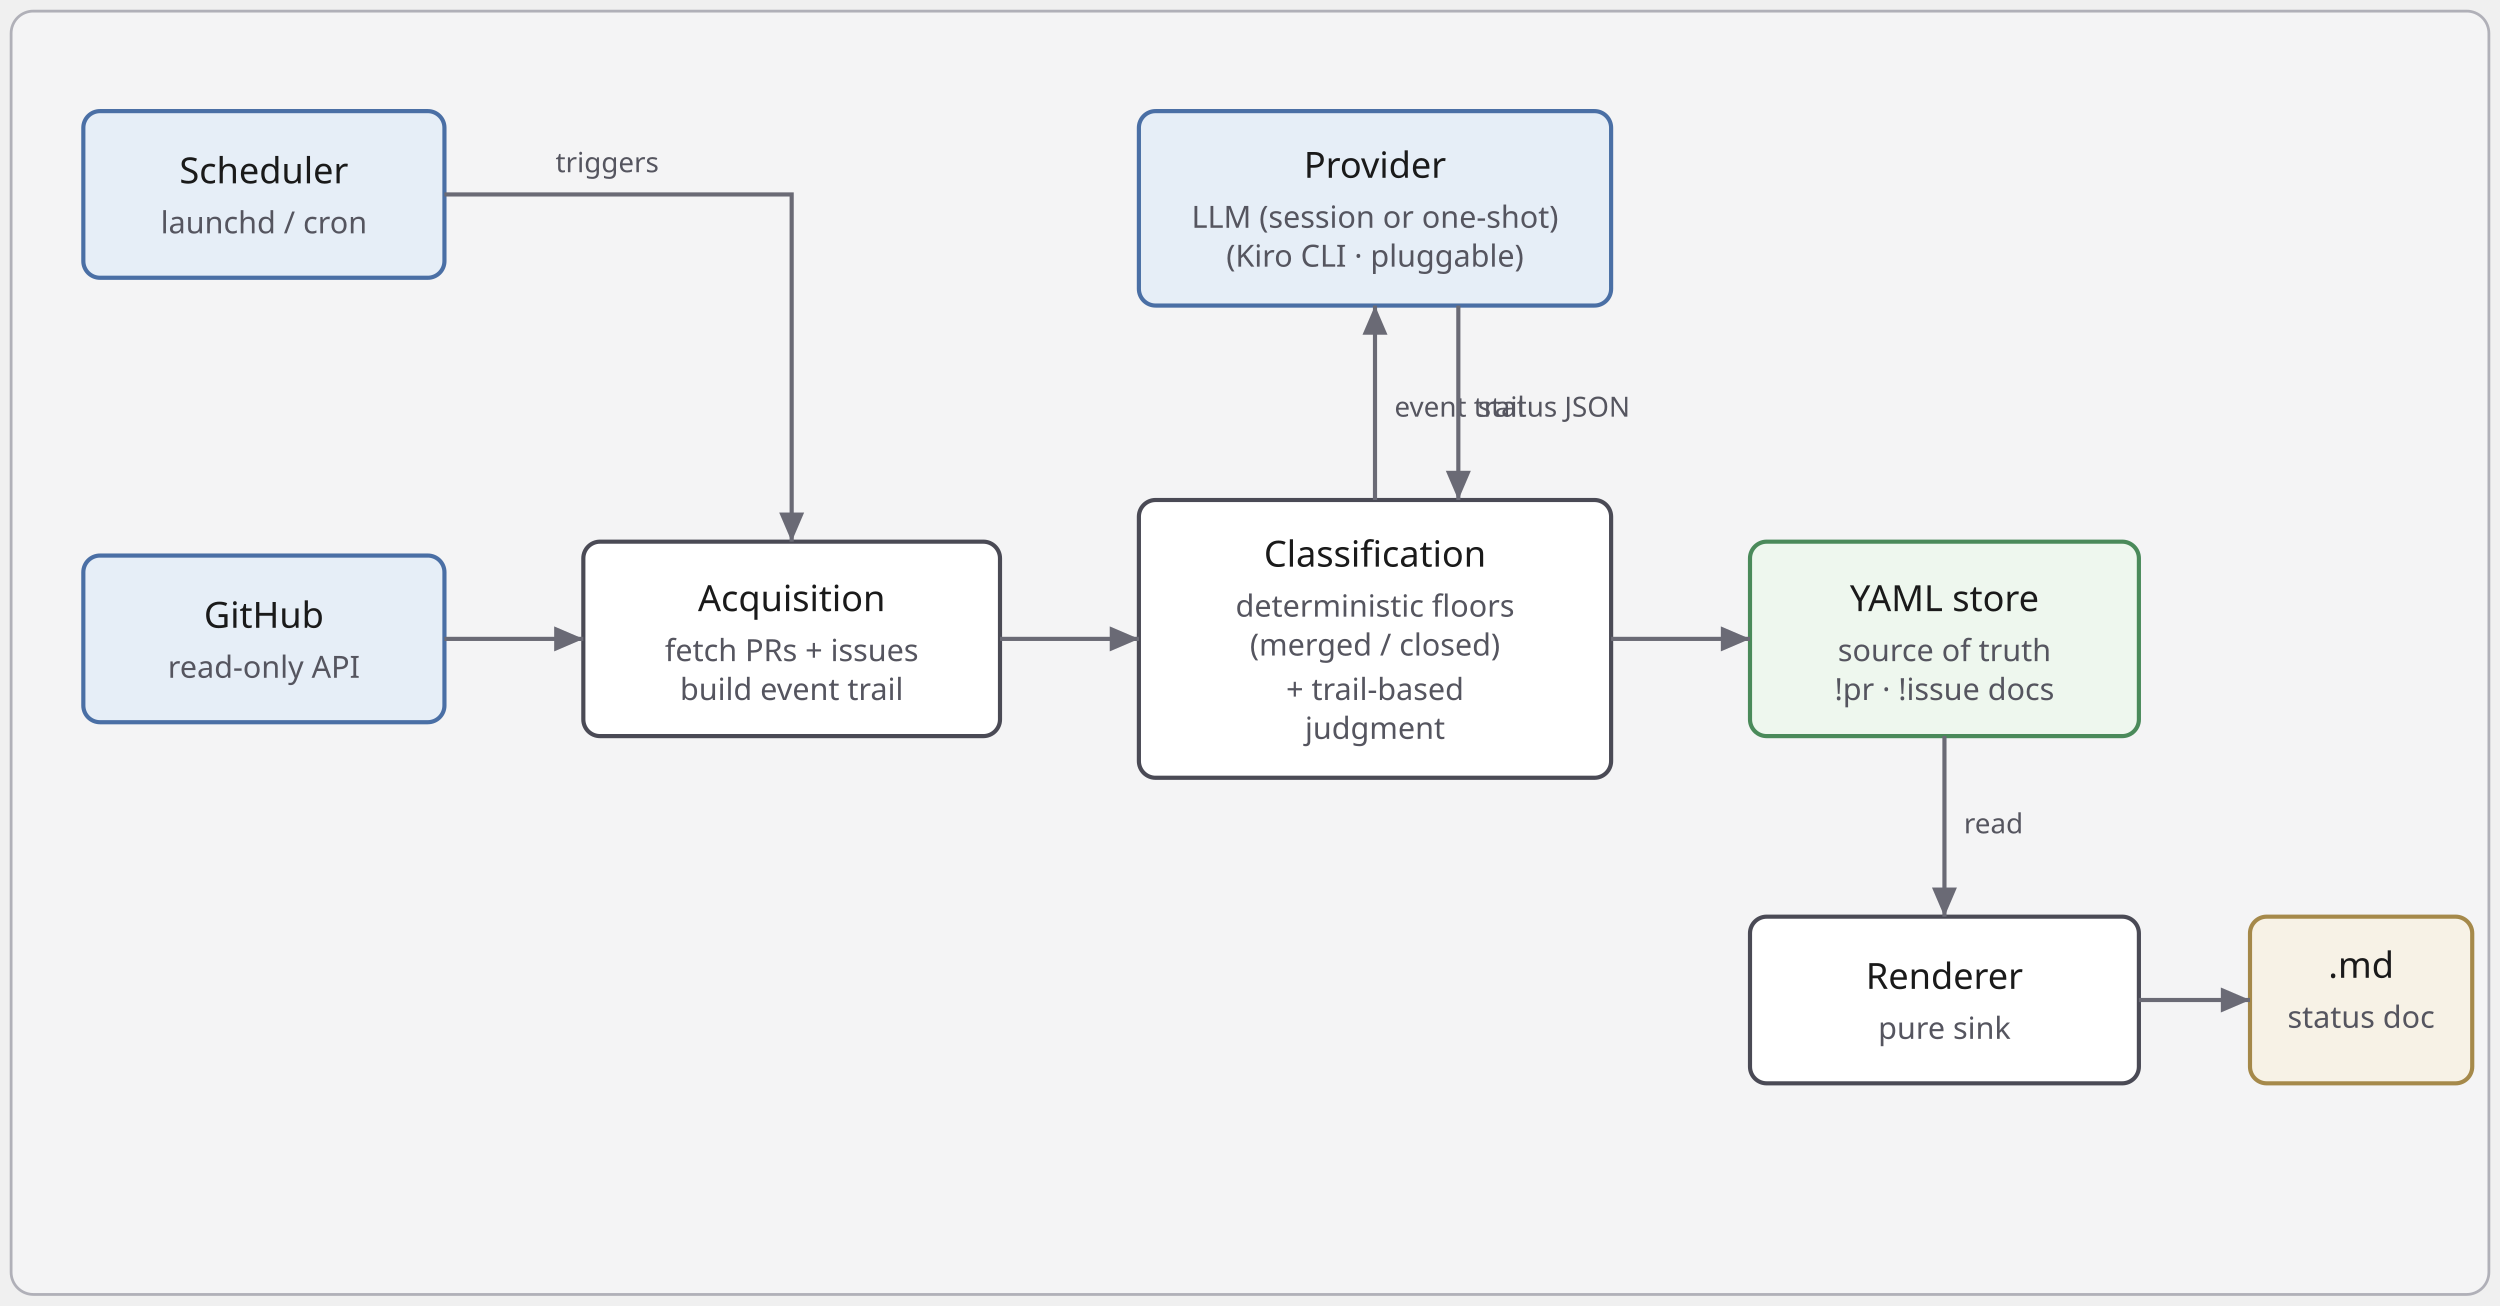
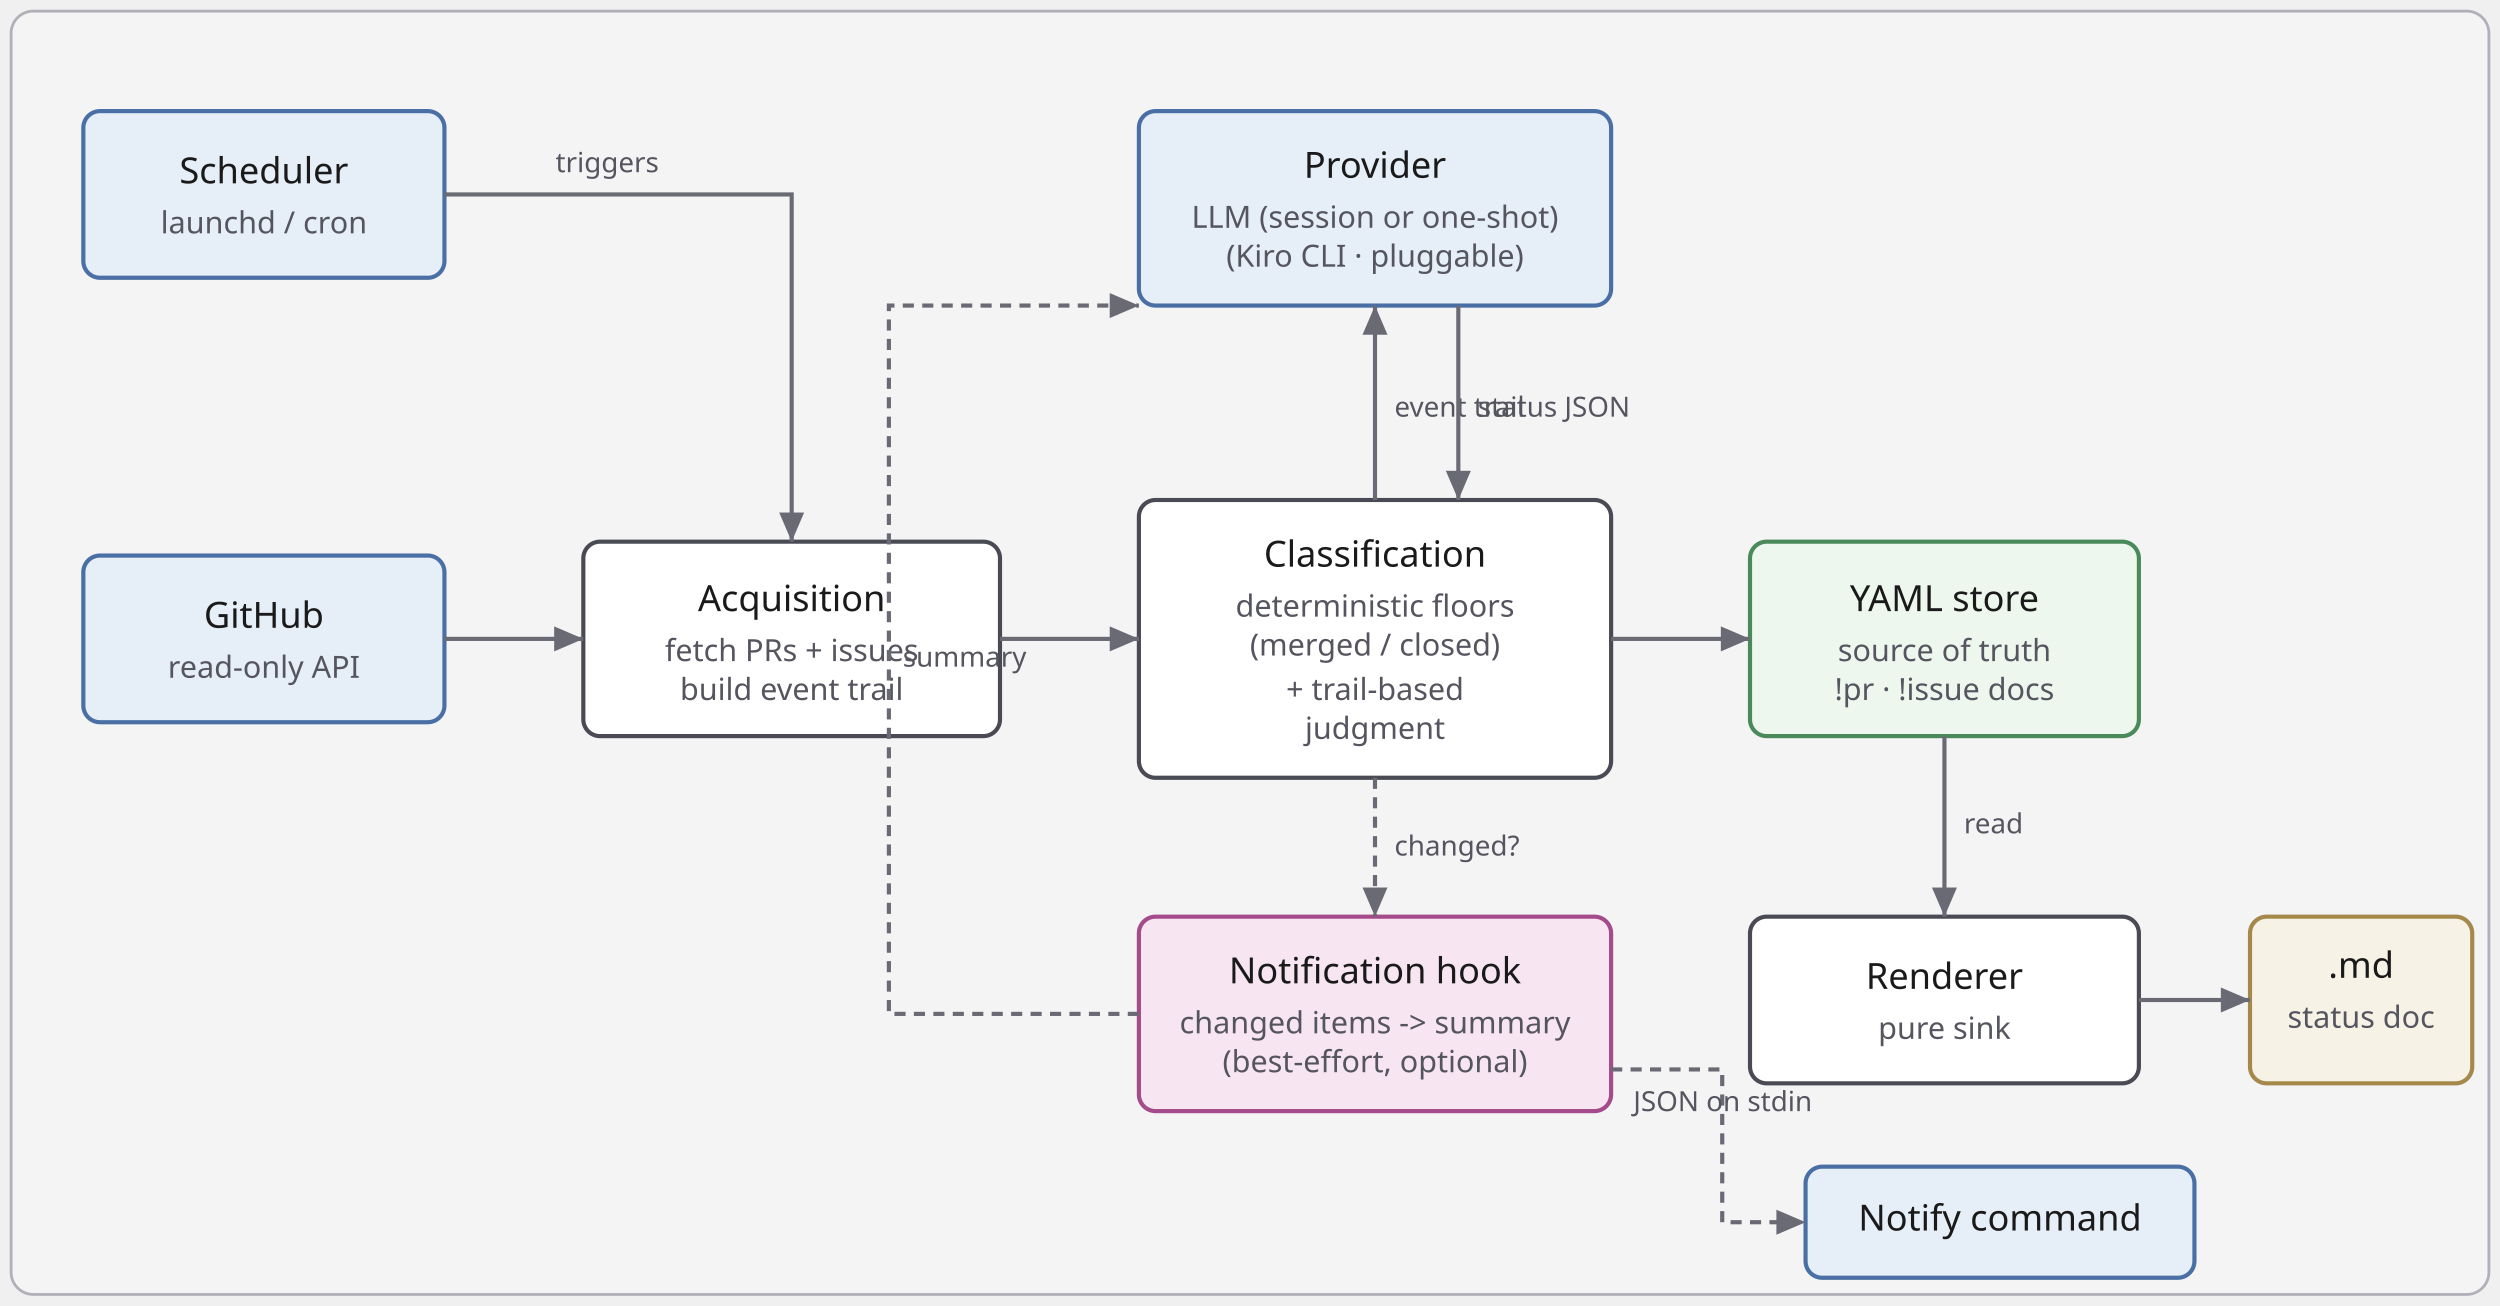
<svg xmlns="http://www.w3.org/2000/svg" viewBox="0 0 900 470" font-family="sans-serif" font-size="13">
  <style>
    .panel { fill: #f4f4f5; stroke: #b0b0b8; }
    .box   { fill: #ffffff; stroke: #4a4a55; stroke-width: 1.5; }
    .ext   { fill: #e6eef7; stroke: #4a6fa5; stroke-width: 1.5; }
    .store { fill: #eef7ee; stroke: #4a8a5a; stroke-width: 1.5; }
    .out   { fill: #f7f2e6; stroke: #a5894a; stroke-width: 1.5; }
+     .hook  { fill: #f7e6f2; stroke: #a54a8a; stroke-width: 1.5; }
    .lbl   { fill: #1a1a1a; }
    .sub   { fill: #55555f; font-size: 11px; }
    .edge  { stroke: #6a6a75; stroke-width: 1.5; fill: none; }
+     .edgedash { stroke: #6a6a75; stroke-width: 1.5; fill: none; stroke-dasharray: 4 3; }
    .edgelbl { fill: #55555f; font-size: 10px; }
    @media (prefers-color-scheme: dark) {
      .panel { fill: #26262b; stroke: #55555f; }
      .box   { fill: #33333a; stroke: #c8c8d0; }
      .ext   { fill: #2b3a4d; stroke: #8fb4e0; }
      .store { fill: #2b3d2f; stroke: #8fca9a; }
      .out   { fill: #3d3626; stroke: #cdb277; }
+       .hook  { fill: #3d2b3a; stroke: #cd8fc0; }
      .lbl   { fill: #f2f2f4; }
      .sub   { fill: #b0b0b8; }
      .edge  { stroke: #9a9aa5; }
+       .edgedash { stroke: #9a9aa5; }
      .edgelbl { fill: #b0b0b8; }
    }
  </style>
  <rect class="panel" x="4" y="4" width="892" height="462" rx="8" />
  <rect class="ext" x="30" y="200" width="130" height="60" rx="6" />
  <text class="lbl" x="95" y="226" text-anchor="middle">GitHub</text>
  <text class="sub" x="95" y="244" text-anchor="middle">read-only API</text>
  <rect class="ext" x="30" y="40" width="130" height="60" rx="6" />
  <text class="lbl" x="95" y="66" text-anchor="middle">Scheduler</text>
  <text class="sub" x="95" y="84" text-anchor="middle">launchd / cron</text>
  <rect class="box" x="210" y="195" width="150" height="70" rx="6" />
  <text class="lbl" x="285" y="220" text-anchor="middle">Acquisition</text>
  <text class="sub" x="285" y="238" text-anchor="middle">fetch PRs + issues</text>
  <text class="sub" x="285" y="252" text-anchor="middle">build event trail</text>
  <rect class="box" x="410" y="180" width="170" height="100" rx="6" />
  <text class="lbl" x="495" y="204" text-anchor="middle">Classification</text>
  <text class="sub" x="495" y="222" text-anchor="middle">deterministic floors</text>
  <text class="sub" x="495" y="236" text-anchor="middle">(merged / closed)</text>
  <text class="sub" x="495" y="252" text-anchor="middle">+ trail-based</text>
  <text class="sub" x="495" y="266" text-anchor="middle">judgment</text>
  <rect class="ext" x="410" y="40" width="170" height="70" rx="6" />
  <text class="lbl" x="495" y="64" text-anchor="middle">Provider</text>
  <text class="sub" x="495" y="82" text-anchor="middle">LLM (session or one-shot)</text>
  <text class="sub" x="495" y="96" text-anchor="middle">(Kiro CLI · pluggable)</text>
  <rect class="store" x="630" y="195" width="140" height="70" rx="6" />
  <text class="lbl" x="700" y="220" text-anchor="middle">YAML store</text>
  <text class="sub" x="700" y="238" text-anchor="middle">source of truth</text>
  <text class="sub" x="700" y="252" text-anchor="middle">!pr · !issue docs</text>
  <rect class="box" x="630" y="330" width="140" height="60" rx="6" />
  <text class="lbl" x="700" y="356" text-anchor="middle">Renderer</text>
  <text class="sub" x="700" y="374" text-anchor="middle">pure sink</text>
  <rect class="out" x="810" y="330" width="80" height="60" rx="6" />
  <text class="lbl" x="850" y="352" text-anchor="middle">.md</text>
  <text class="sub" x="850" y="370" text-anchor="middle">status doc</text>
+   <rect class="hook" x="410" y="330" width="170" height="70" rx="6" />
+   <text class="lbl" x="495" y="354" text-anchor="middle">Notification hook</text>
+   <text class="sub" x="495" y="372" text-anchor="middle">changed items -&gt; summary</text>
+   <text class="sub" x="495" y="386" text-anchor="middle">(best-effort, optional)</text>
+   <rect class="ext" x="650" y="420" width="140" height="40" rx="6" />
+   <text class="lbl" x="720" y="443" text-anchor="middle">Notify command</text>
  <path class="edge" d="M160 70 H285 V195" marker-end="url(#a)" />
  <text class="edgelbl" x="200" y="62">triggers</text>
  <path class="edge" d="M160 230 H210" marker-end="url(#a)" />
  <path class="edge" d="M360 230 H410" marker-end="url(#a)" />
  <path class="edge" d="M495 180 V110" marker-end="url(#a)" />
  <text class="edgelbl" x="502" y="150">event trail</text>
  <path class="edge" d="M525 110 V180" marker-end="url(#a)" />
  <text class="edgelbl" x="532" y="150">status JSON</text>
  <path class="edge" d="M580 230 H630" marker-end="url(#a)" />
  <path class="edge" d="M700 265 V330" marker-end="url(#a)" />
  <text class="edgelbl" x="707" y="300">read</text>
  <path class="edge" d="M770 360 H810" marker-end="url(#a)" />
+   <path class="edgedash" d="M495 280 V330" marker-end="url(#a)" />
+   <text class="edgelbl" x="502" y="308">changed?</text>
+   <path class="edgedash" d="M410 365 H320 V110 H410" marker-end="url(#a)" />
+   <text class="edgelbl" x="325" y="240">summary</text>
+   <path class="edgedash" d="M580 385 H620 V440 H650" marker-end="url(#a)" />
+   <text class="edgelbl" x="588" y="400">JSON on stdin</text>
  <defs>
    <marker id="a" markerWidth="9" markerHeight="9" refX="7" refY="3" orient="auto">
      <path d="M0,0 L7,3 L0,6 Z" fill="#6a6a75" />
    </marker>
  </defs>
</svg>
